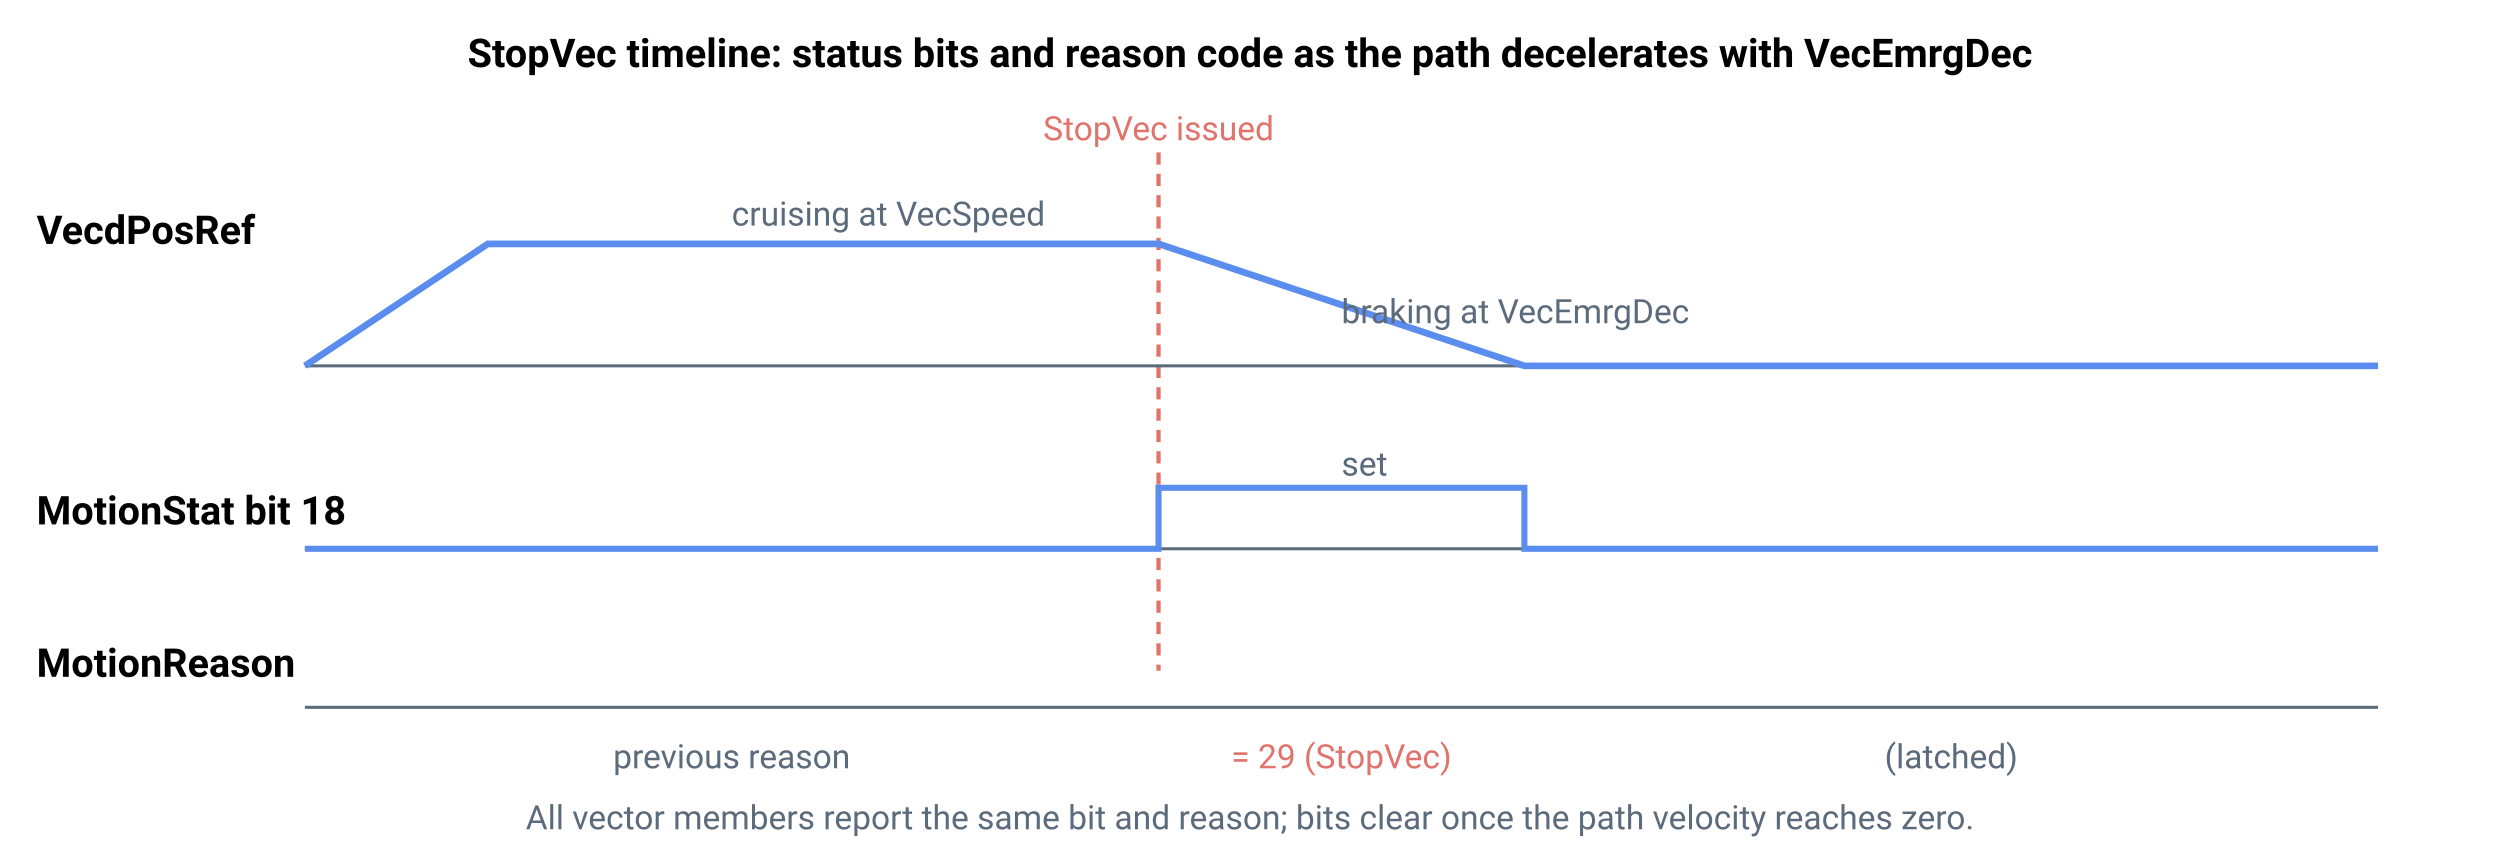
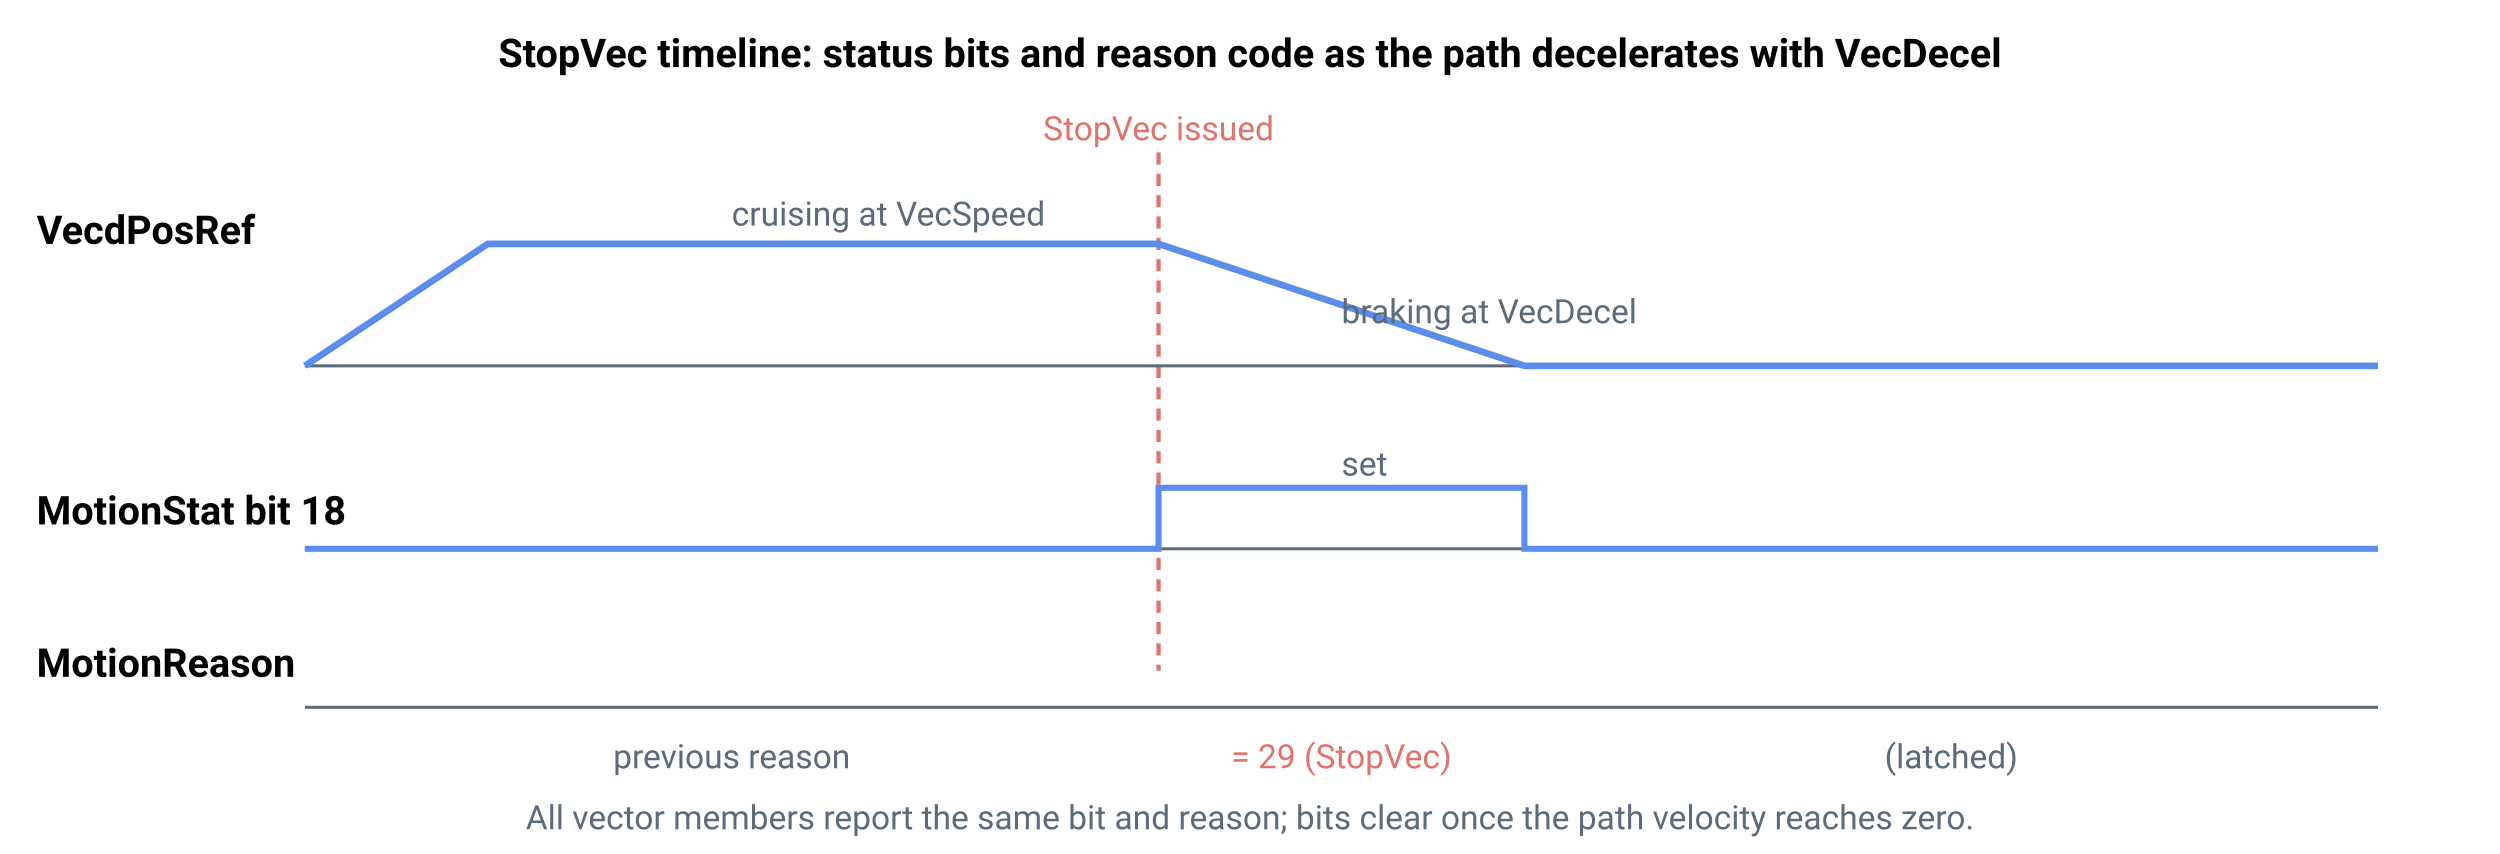
- <svg xmlns="http://www.w3.org/2000/svg" width="820" height="280" viewBox="0 0 820 280" font-family="-apple-system,Segoe UI,Roboto,sans-serif" font-size="13" role="img" aria-label="StopVec timeline: while the path cruises at VecSpeed, StopVec is issued; VecdPosRef brakes at VecEmrgDec, MotionStat bit 18 sets, MotionReason latches to 29 (StopVec) and stays latched after the path velocity reaches zero.">
+ <svg xmlns="http://www.w3.org/2000/svg" width="820" height="280" viewBox="0 0 820 280" font-family="-apple-system,Segoe UI,Roboto,sans-serif" font-size="13" role="img" aria-label="StopVec timeline: while the path cruises at VecSpeed, StopVec is issued; VecdPosRef brakes at VecDecel, MotionStat bit 18 sets, MotionReason latches to 29 (StopVec) and stays latched after the path velocity reaches zero.">
  <defs>
    <marker id="arrow" markerWidth="8" markerHeight="8" refX="6" refY="3" orient="auto">
      <path d="M0,0 L6,3 L0,6 Z" fill="#5b6b7b" />
    </marker>
  </defs>
-   <text x="410" y="22" text-anchor="middle" font-weight="bold">StopVec timeline: status bits and reason code as the path decelerates with VecEmrgDec</text>
+   <text x="410" y="22" text-anchor="middle" font-weight="bold">StopVec timeline: status bits and reason code as the path decelerates with VecDecel</text>
  <line x1="380" y1="50" x2="380" y2="220" stroke="#e0736b" stroke-width="1.4" stroke-dasharray="4 3" />
  <text x="380" y="46" text-anchor="middle" font-size="11" fill="#e0736b">StopVec issued</text>
  <text x="12" y="80" font-weight="bold">VecdPosRef</text>
  <line x1="100" y1="120" x2="780" y2="120" stroke="#5b6b7b" stroke-width="1" />
  <path d="M100 120 L160 80 L380 80 L500 120 L780 120" fill="none" stroke="#5b8def" stroke-width="2.2" />
  <text x="240" y="74" font-size="11" fill="#5b6b7b">cruising at VecSpeed</text>
-   <text x="440" y="106" font-size="11" fill="#5b6b7b">braking at VecEmrgDec</text>
+   <text x="440" y="106" font-size="11" fill="#5b6b7b">braking at VecDecel</text>
  <text x="12" y="172" font-weight="bold">MotionStat bit 18</text>
  <line x1="100" y1="180" x2="780" y2="180" stroke="#5b6b7b" stroke-width="1" />
  <path d="M100 180 L380 180 L380 160 L500 160 L500 180 L780 180" fill="none" stroke="#5b8def" stroke-width="2" />
  <text x="440" y="156" font-size="11" fill="#5b6b7b">set</text>
  <text x="12" y="222" font-weight="bold">MotionReason</text>
  <line x1="100" y1="232" x2="780" y2="232" stroke="#5b6b7b" stroke-width="1" />
  <text x="240" y="252" text-anchor="middle" font-size="11" fill="#5b6b7b">previous reason</text>
  <text x="440" y="252" text-anchor="middle" font-size="11" fill="#e0736b">= 29 (StopVec)</text>
  <text x="640" y="252" text-anchor="middle" font-size="11" fill="#5b6b7b">(latched)</text>
  <text x="410" y="272" text-anchor="middle" font-size="11" fill="#5b6b7b">All vector members report the same bit and reason; bits clear once the path velocity reaches zero.</text>
</svg>
